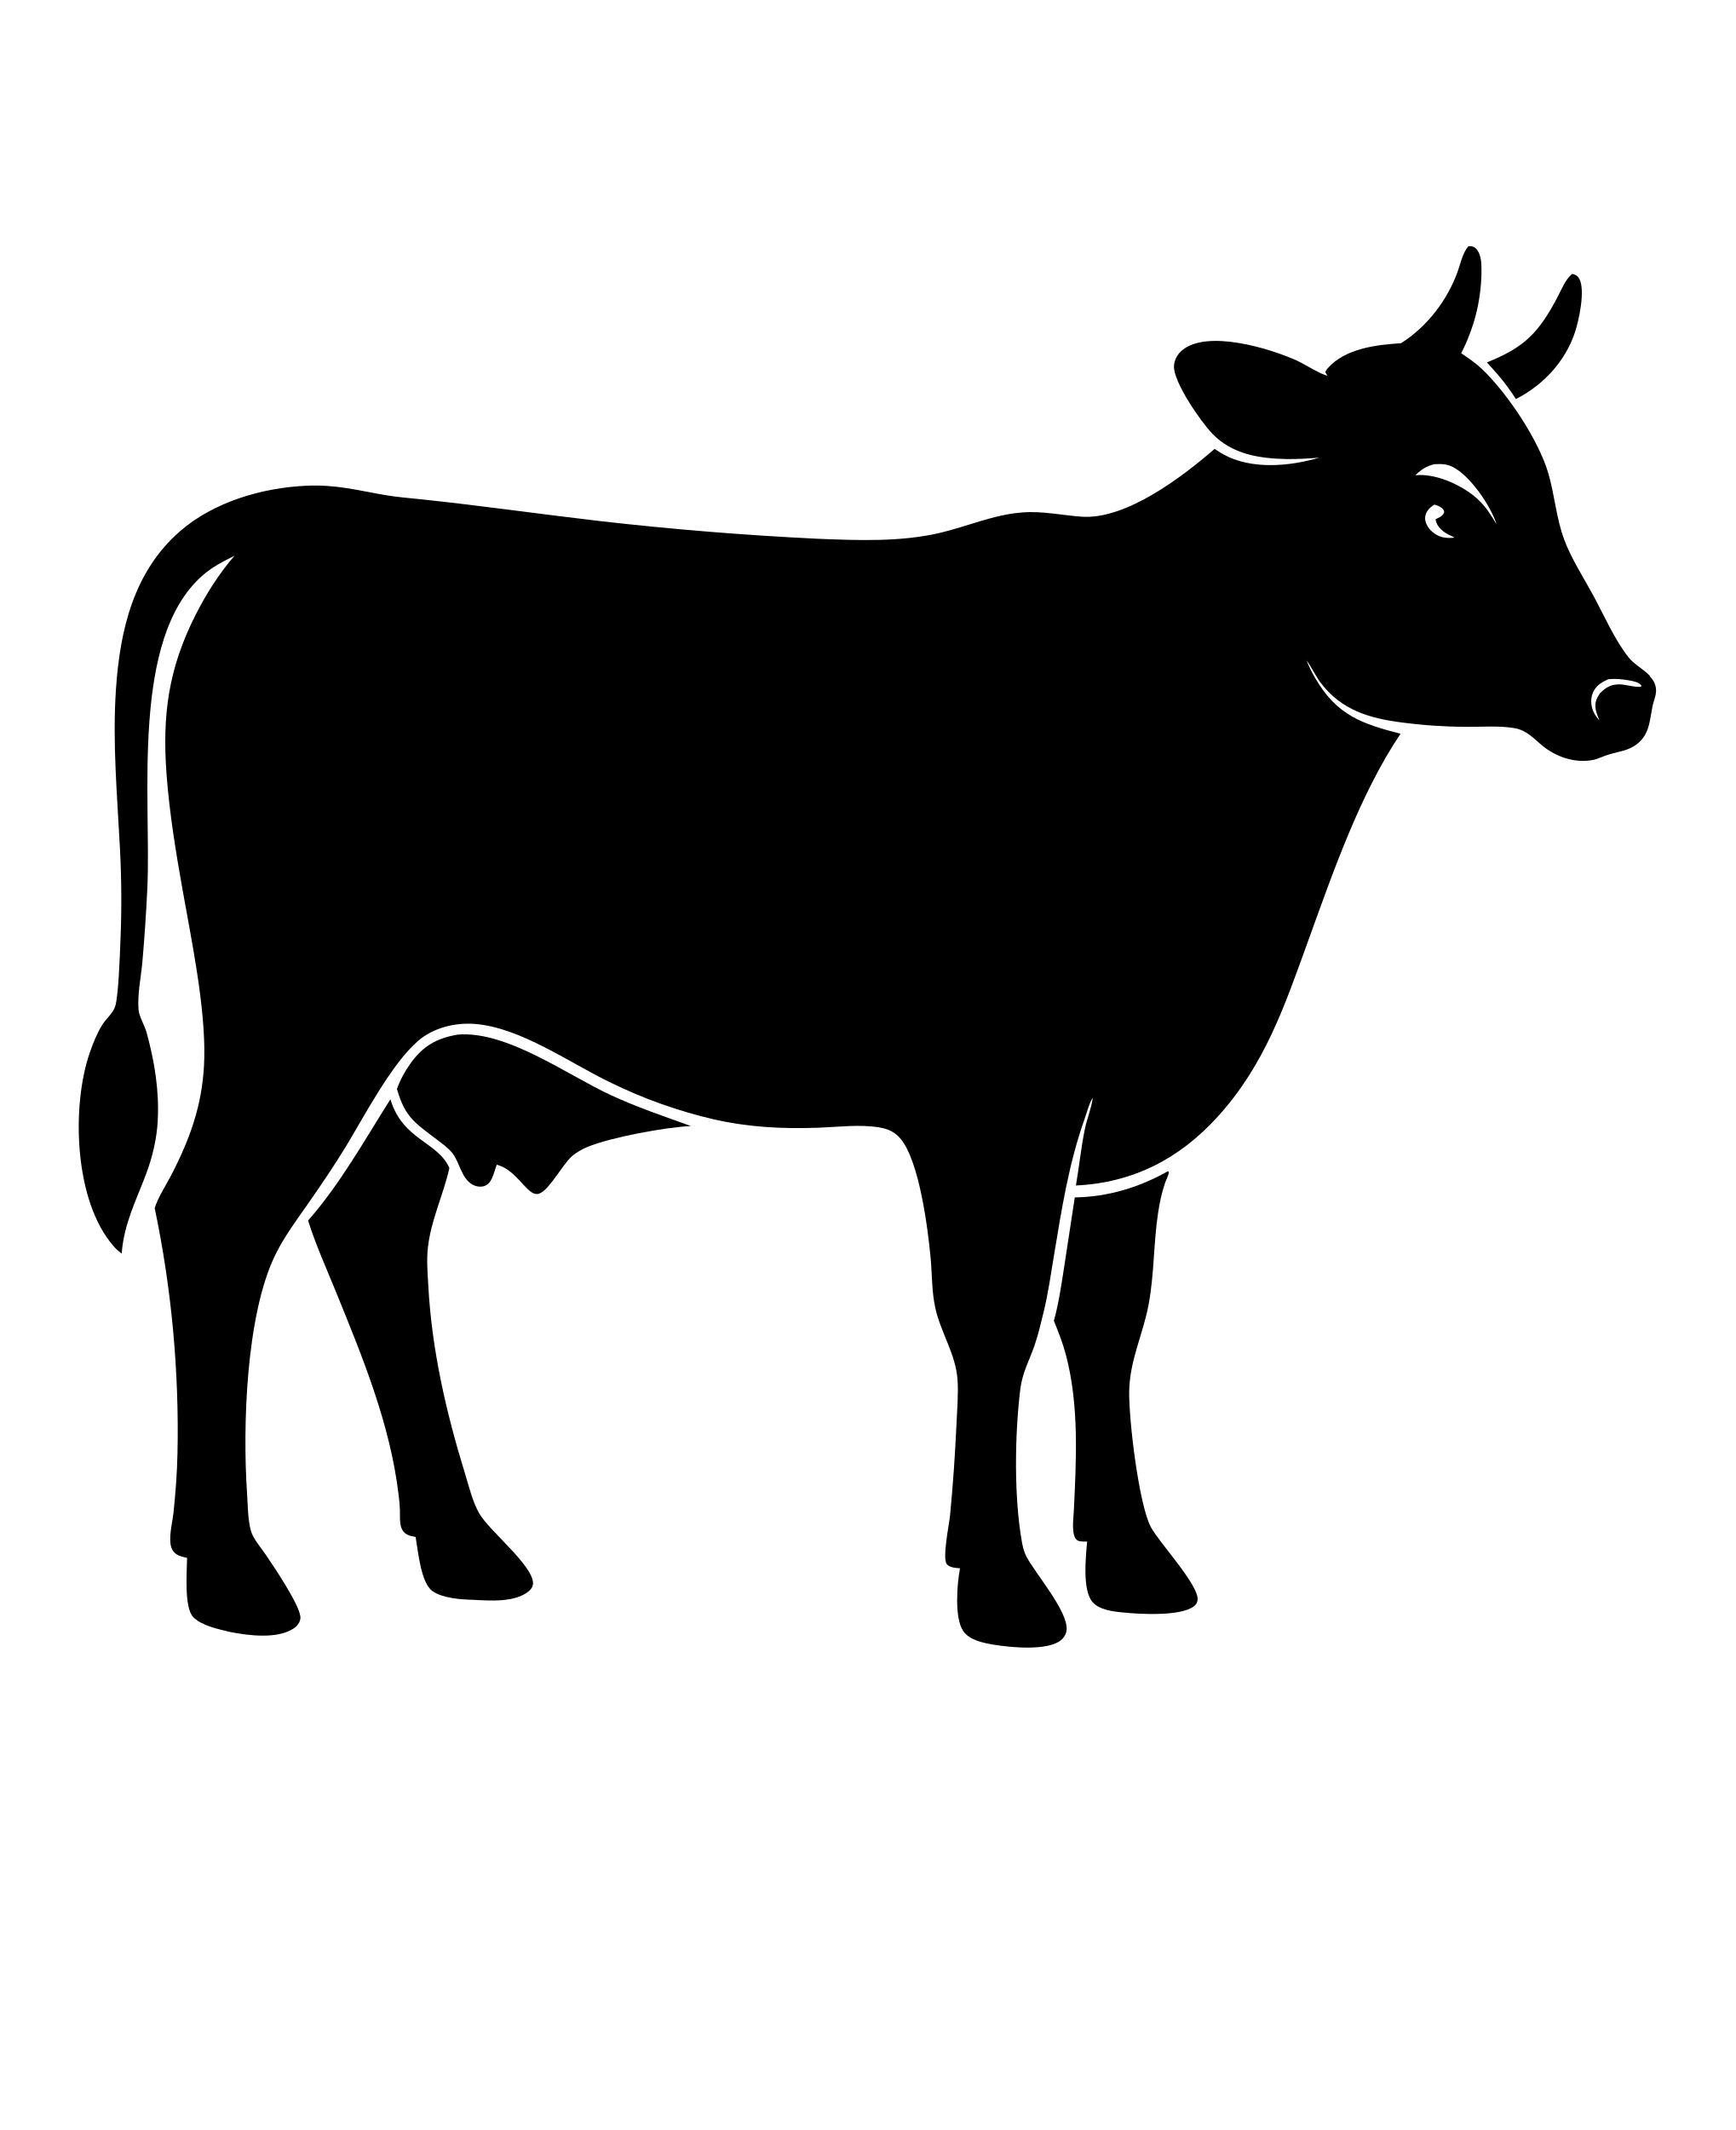
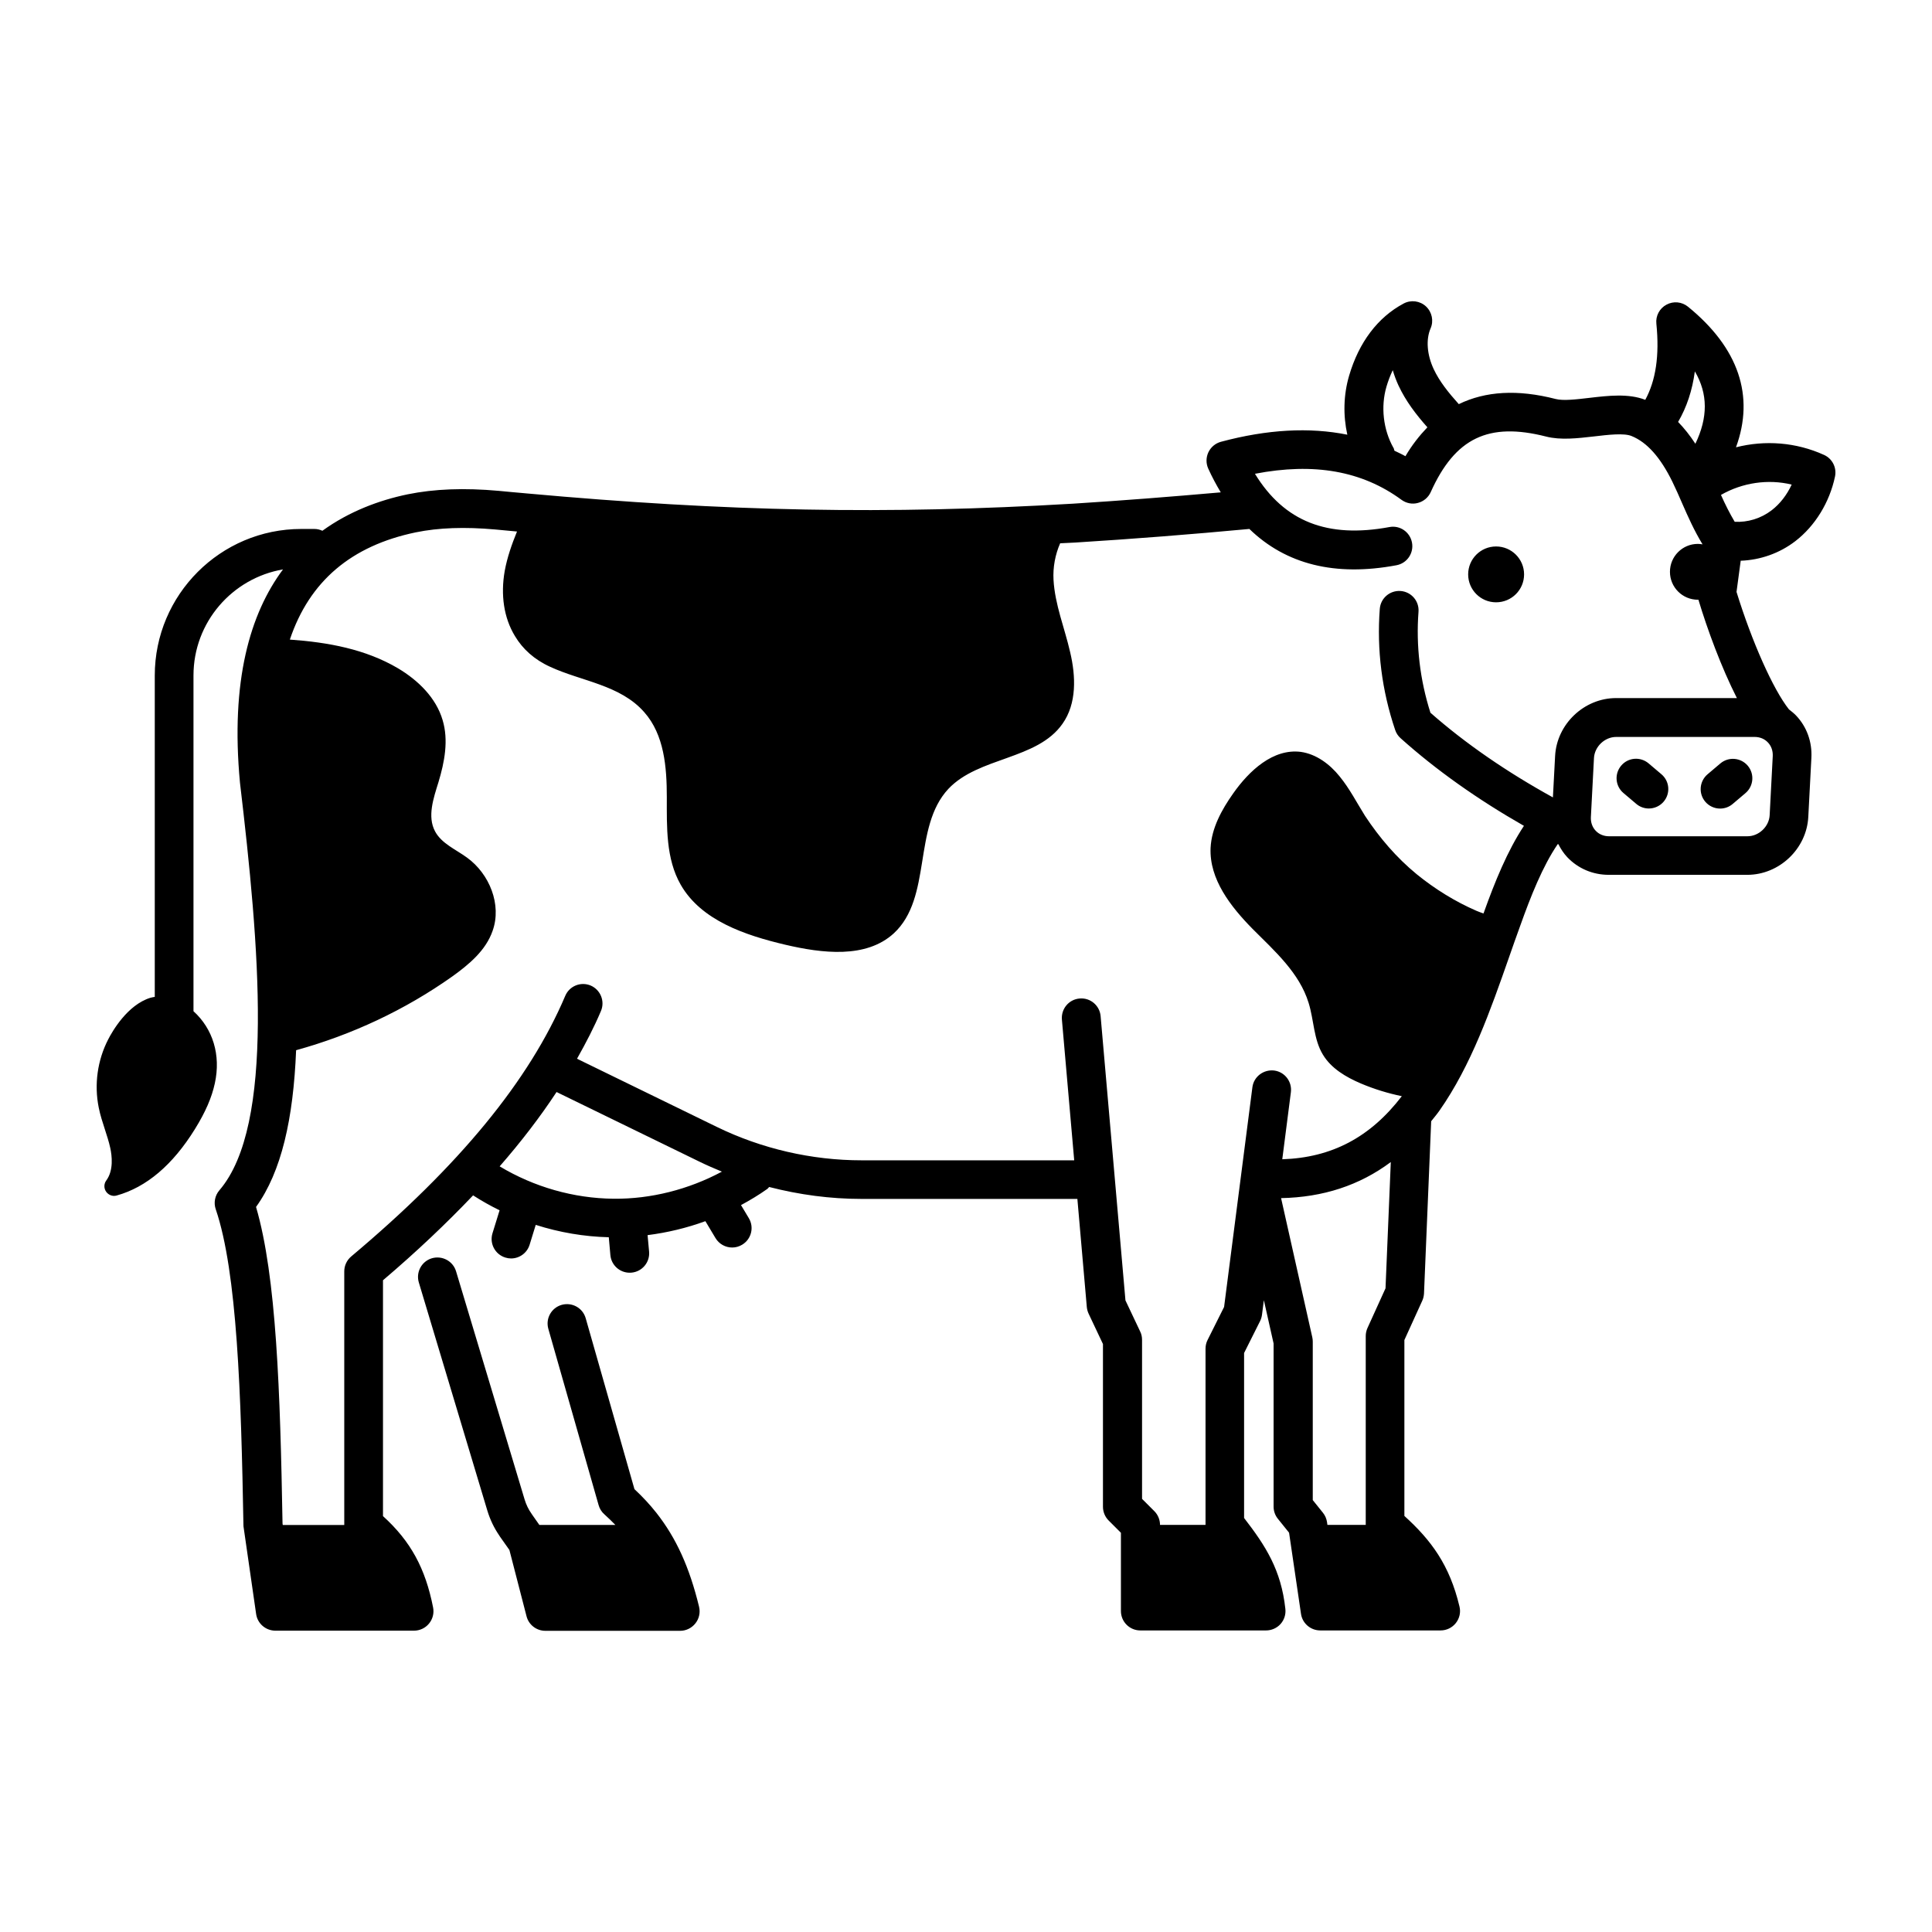
- <svg xmlns="http://www.w3.org/2000/svg" version="1.1" viewBox="-5.0 -10.0 110.0 135.0">
-   <path d="m91.102 15.289c1.73-0.875 3.133-2.387 3.746-4.242 0.25-0.758 0.648-2.617 0.285-3.348-0.078-0.152-0.176-0.25-0.34-0.305-0.059-0.02-0.078-0.023-0.133-0.031-0.426 0.355-0.648 0.941-0.902 1.426-1.203 2.293-2.102 3.227-4.5 4.18 0.457 0.504 0.922 1.008 1.32 1.562 0.176 0.25 0.359 0.5 0.523 0.762z" />
-   <path d="m22.742 62.262c0.316 0.242 0.672 0.496 0.922 0.805 0.48 0.594 0.57 1.586 1.266 2 0.223 0.133 0.523 0.188 0.77 0.105 0.238-0.078 0.387-0.27 0.484-0.488 0.133-0.277 0.195-0.578 0.309-0.867 0.023 0.004 0.039 0.012 0.062 0.02 1.148 0.34 1.723 1.648 2.356 1.828 0.141 0.039 0.262 0 0.387-0.07 0.609-0.34 1.312-1.703 1.957-2.316 0.32-0.25 0.621-0.438 0.992-0.59 1.496-0.609 4.914-1.246 6.551-1.32-1.711-0.617-3.434-1.199-5.086-1.965-2.781-1.289-6.57-4.078-9.68-3.832-1.348 0.223-2.219 0.723-3.019 1.84-0.348 0.492-0.648 1.039-0.848 1.609 0.516 1.801 1.129 2.137 2.574 3.238z" />
-   <path d="m63.344 87.652c0.16 0.066 0.402 0.051 0.574 0.051-0.086 0.973-0.316 3.086 0.348 3.844 0.422 0.484 1.285 0.59 1.891 0.648 1.051 0.113 3.711 0.266 4.539-0.395 0.133-0.105 0.203-0.223 0.223-0.391 0.113-0.926-2.445-3.641-2.969-4.637-0.758-1.449-1.395-6.805-1.367-8.57 0.031-2.012 0.887-3.633 1.238-5.551 0.352-1.891 0.305-3.863 0.594-5.773 0.094-0.637 0.23-1.273 0.438-1.891 0.039-0.113 0.258-0.586 0.242-0.68-0.004-0.031-0.031-0.055-0.047-0.078-1.832 1.031-3.797 1.629-5.914 1.664l-0.648 4.25c-0.188 1.188-0.355 2.414-0.676 3.57 0.277 0.688 0.551 1.375 0.746 2.094 0.867 3.234 0.676 6.738 0.512 10.047-0.023 0.422-0.184 1.598 0.277 1.797z" />
-   <path d="m14.531 67.359c0.484 1.539 1.156 3.016 1.762 4.508 1.688 4.144 3.434 8.367 3.973 12.848 0.039 0.312 0.074 0.633 0.086 0.949 0.023 0.531-0.105 1.285 0.445 1.59 0.164 0.09 0.324 0.113 0.504 0.148 0.016 0.004 0.031 0.004 0.047 0.012 0.16 0.91 0.324 2.883 1.062 3.426 0.602 0.445 1.836 0.547 2.578 0.555 1.059 0.059 2.668 0.184 3.543-0.551 0.148-0.125 0.254-0.285 0.258-0.484 0.031-1.121-2.777-3.336-3.402-4.43-0.438-0.762-0.672-1.77-0.93-2.606-1.184-3.848-2.086-7.793-2.305-11.824-0.043-0.781-0.113-1.594-0.031-2.375 0.176-1.758 0.992-3.391 1.367-5.102-0.758-1.684-2.953-1.75-3.738-4.348-1.656 2.606-3.176 5.359-5.223 7.688z" />
-   <path d="m99.598 32.84c-0.414-0.434-0.977-0.707-1.355-1.176-0.84-1.035-1.586-2.719-2.234-3.914-0.621-1.148-1.391-2.324-1.848-3.551-0.504-1.355-0.602-2.809-1.004-4.191-0.621-2.129-2.602-5.086-4.207-6.617-0.414-0.395-0.848-0.684-1.32-1.004 0.102-0.195 0.195-0.395 0.285-0.594 0.09-0.199 0.176-0.402 0.25-0.609 0.078-0.203 0.148-0.414 0.219-0.621 0.066-0.211 0.125-0.422 0.18-0.633 0.055-0.215 0.105-0.43 0.145-0.645 0.039-0.215 0.078-0.43 0.105-0.648 0.031-0.219 0.051-0.438 0.07-0.656 0.016-0.219 0.027-0.441 0.031-0.656 0.004-0.375 0.012-0.805-0.109-1.16-0.066-0.203-0.195-0.438-0.402-0.523-0.098-0.039-0.207-0.035-0.312-0.039-0.375 0.426-0.496 1.09-0.688 1.617-0.656 1.82-1.945 3.496-3.59 4.535-1.566 0.094-3.555 0.332-4.66 1.602-0.066 0.074-0.105 0.141-0.137 0.234 0.039 0.078 0.086 0.145 0.137 0.215-0.344-0.027-1.492-0.746-1.891-0.93-1.711-0.785-5.738-2.019-7.336-0.664-0.293 0.25-0.484 0.602-0.504 0.992-0.039 1.02 1.703 3.527 2.438 4.289 1.254 1.305 2.992 1.574 4.734 1.602 0.676 0.008 1.355-0.035 2.035-0.086-1.879 0.551-4.289 0.77-6.059-0.203-0.195-0.109-0.387-0.23-0.574-0.355-2.055 1.789-5.621 4.492-8.418 4.297-1.27-0.09-2.473-0.367-3.758-0.27-1.84 0.137-3.453 0.875-5.223 1.293-2.5 0.59-5.242 0.477-7.797 0.375-4.606-0.223-9.199-0.598-13.777-1.121-3.769-0.438-7.519-0.977-11.293-1.375-0.773-0.082-1.555-0.141-2.32-0.273-1.805-0.309-3.09-0.676-5-0.59-2.789 0.125-5.848 1.023-7.981 2.867-2.957 2.559-3.824 6.273-4.078 10.016-0.23 3.375 0.078 6.703 0.25 10.07 0.105 1.977 0.117 3.953 0.031 5.93-0.035 0.859-0.117 3.414-0.328 4.106-0.129 0.43-0.578 0.789-0.816 1.168-0.332 0.527-0.582 1.152-0.785 1.738-1.195 3.402-1.012 9.461 1.508 12.312 0.148 0.172 0.32 0.324 0.504 0.457 0.129-1.855 0.91-3.348 1.547-5.047 0.402-1.066 0.68-2.25 0.738-3.391 0.098-1.898-0.207-3.762-0.711-5.586-0.129-0.461-0.469-0.98-0.508-1.449-0.078-0.957 0.156-2.035 0.242-2.992 0.141-1.59 0.246-3.18 0.32-4.769 0.246-5.59-1.074-15.719 3.481-19.73 0.609-0.539 1.312-0.902 2.039-1.262-0.988 1.148-1.773 2.383-2.457 3.731-1.73 3.41-2.129 6.348-1.848 10.133 0.184 2.441 0.578 4.844 1.004 7.25 0.574 3.234 1.461 7.465 1.387 10.719-0.004 0.305-0.023 0.602-0.047 0.902-0.023 0.301-0.059 0.602-0.102 0.902s-0.094 0.594-0.16 0.895c-0.062 0.297-0.133 0.59-0.215 0.879-0.367 1.332-0.938 2.629-1.574 3.852-0.355 0.68-0.805 1.352-1.047 2.078 0.27 1.277 0.5 2.562 0.695 3.859 0.195 1.293 0.352 2.59 0.473 3.891s0.203 2.606 0.25 3.91c0.047 1.305 0.059 2.613 0.027 3.918-0.023 1.215-0.121 2.438-0.242 3.648-0.066 0.641-0.273 1.395-0.203 2.023 0.031 0.277 0.133 0.52 0.363 0.68 0.199 0.141 0.457 0.188 0.691 0.242-0.004 0.855-0.203 3.144 0.395 3.758 0.539 0.555 1.625 0.766 2.356 0.945 1.141 0.223 3.004 0.465 4.031-0.246 0.207-0.145 0.375-0.367 0.402-0.621 0.078-0.703-1.77-3.406-2.207-4.051-0.297-0.438-0.805-1.02-0.938-1.523-0.191-0.73-0.188-1.621-0.238-2.375-0.281-4.164-0.07-11.234 1.77-15.043 0.551-1.141 1.312-2.172 2.039-3.207 0.852-1.223 1.691-2.445 2.465-3.719 1.184-1.957 2.875-5.203 4.547-6.664 0.973-0.848 2.348-1.191 3.621-1.094 2.906 0.223 6.039 2.492 8.648 3.738 0.512 0.25 1.035 0.484 1.566 0.711 0.527 0.223 1.062 0.43 1.602 0.621 0.539 0.191 1.086 0.367 1.633 0.531 0.551 0.16 1.102 0.305 1.66 0.438 2.242 0.512 4.391 0.621 6.684 0.539 1.246-0.047 2.59-0.223 3.824-0.023 0.559 0.09 1.004 0.281 1.371 0.723 1.199 1.434 1.738 5.723 1.91 7.602 0.094 1.055 0.066 2.098 0.297 3.141 0.344 1.539 1.293 2.926 1.402 4.504 0.066 0.949-0.023 1.93-0.066 2.879-0.086 1.922-0.223 3.84-0.406 5.758-0.059 0.582-0.508 2.715-0.199 3.082 0.195 0.23 0.555 0.23 0.832 0.258-0.188 0.957-0.367 3.137 0.199 3.969 0.398 0.594 1.293 0.766 1.953 0.875 1.055 0.176 3.336 0.395 4.207-0.258 0.219-0.164 0.375-0.41 0.398-0.684 0.102-1.188-2.016-3.602-2.559-4.668-0.141-0.277-0.219-0.586-0.273-0.891-0.512-2.867-0.457-6.785-0.105-9.691 0.125-1.031 0.559-1.797 0.895-2.754 0.238-0.68 0.41-1.426 0.582-2.129 0.289-1.176 0.457-2.387 0.656-3.582 0.488-2.934 0.938-5.832 1.938-8.652 0.145-0.406 0.293-1.012 0.527-1.367-0.09 0.691-0.375 1.344-0.512 2.027-0.238 1.18-0.355 2.359-0.559 3.543 3.617-0.172 6.559-1.688 8.98-4.352 3.019-3.324 4.262-7.066 5.766-11.219 1.574-4.344 3.254-9.215 5.832-13.062-2.465-0.629-4.023-1.18-5.375-3.469-0.223-0.375-0.418-0.77-0.586-1.176 0.336 0.434 0.559 0.961 0.895 1.41 1.316 1.742 3.109 2.266 5.195 2.527 1.34 0.176 2.688 0.266 4.039 0.27 0.992 0.012 2.086-0.086 3.066 0.086 0.793 0.137 1.23 0.688 1.828 1.164 0.859 0.68 2.019 1.059 3.113 0.855 0.352-0.066 0.676-0.246 1.02-0.348 0.641-0.195 1.246-0.234 1.801-0.668 0.828-0.656 0.789-1.527 0.992-2.449 0.059-0.277 0.188-0.559 0.207-0.84 0.031-0.402-0.121-0.719-0.395-1.004zm-13.098-8.777c-0.395-0.086-0.777-0.348-0.992-0.695-0.125-0.203-0.203-0.457-0.145-0.691 0.078-0.316 0.297-0.527 0.562-0.695 0.191 0.047 0.457 0.148 0.574 0.32 0.039 0.059 0.066 0.117 0.043 0.188-0.062 0.215-0.355 0.328-0.539 0.422 0.016 0.074 0.031 0.145 0.059 0.215 0.145 0.375 0.516 0.648 0.875 0.809 0.078 0.035 0.141 0.059 0.215 0.113 0.012 0.012 0.027 0.023 0.039 0.031-0.23 0.023-0.469 0.027-0.695-0.023zm2.797-1.734c-0.266-0.34-0.531-0.641-0.867-0.906-0.938-0.75-2.484-1.434-3.707-1.301 0.379-0.371 0.703-0.578 1.219-0.703 0.449-0.016 0.762-0.023 1.176 0.188 1.09 0.559 2.383 2.453 2.754 3.617-0.184-0.305-0.375-0.602-0.578-0.895zm9.727 11.195c-0.32 0.059-0.957-0.141-1.34-0.148-0.512-0.008-0.855 0.164-1.211 0.523l-0.051 0.051c-0.07 0.109-0.141 0.223-0.195 0.34-0.211 0.484-0.012 0.902 0.156 1.359-0.148-0.168-0.285-0.348-0.375-0.559-0.16-0.387-0.191-0.809-0.023-1.195 0.191-0.445 0.562-0.668 0.984-0.848 0.441-0.043 0.871-0.004 1.309 0.078 0.266 0.051 0.617 0.098 0.777 0.332l-0.023 0.066z" />
+ <svg xmlns="http://www.w3.org/2000/svg" fill="currentColor" width="1200pt" height="1200pt" version="1.1" viewBox="0 0 1200 1200">
+   <path d="m1081.3 348.28c12.047-0.469 24-4.594 33.844-12.188 12.281-9.469 21.234-24.094 24.609-40.078 1.172-5.531-1.641-11.109-6.797-13.453-17.344-7.875-36.609-9.328-54.703-4.734 11.672-31.875 1.688-61.688-29.812-87.328-3.797-3.094-9.047-3.609-13.359-1.266-4.312 2.297-6.797 6.984-6.281 11.812 2.016 19.969-0.422 35.391-6.891 47.297-10.359-4.031-22.734-2.625-34.734-1.219-7.969 0.938-16.219 1.922-20.906 0.703-23.672-6.094-43.594-4.875-60.188 3.188-6.281-6.984-12-14.062-15.609-21.797-4.172-8.953-4.875-18.375-1.922-25.219 2.062-4.688 0.891-10.172-2.859-13.688-3.75-3.469-9.328-4.219-13.875-1.781-16.078 8.578-27.75 24.047-33.844 44.766-3.516 11.953-3.797 24.656-1.125 36.703-23.484-4.734-49.688-3.328-78.516 4.406-3.422 0.938-6.234 3.281-7.781 6.516-1.5 3.188-1.547 6.891-0.094 10.125 2.391 5.297 5.016 10.125 7.781 14.766-30.938 2.719-61.266 5.109-91.781 7.031-116.06 6.844-214.4 4.969-339.42-6.375l-1.5-0.141c-5.109-0.469-10.359-0.891-15.797-1.453-21.469-1.922-39.938-1.219-56.531 2.156-17.812 3.703-36.375 10.641-52.969 22.641-1.547-0.703-3.188-1.125-4.969-1.125h-8.156c-50.156 0-90.984 40.828-90.984 91.031v199.6c-0.891 0.188-1.828 0.281-2.719 0.562-14.297 4.406-23.719 20.953-26.25 25.922-6.656 12.938-8.719 27.938-5.859 42.188 0.938 4.781 2.438 9.281 3.844 13.641 1.219 3.797 2.484 7.594 3.328 11.484 1.078 4.875 2.156 13.969-2.438 20.203-1.547 2.062-1.594 4.875-0.141 6.984 1.172 1.641 3 2.625 4.969 2.625 0.516 0 1.078-0.094 1.594-0.234 18.469-5.109 34.828-18.984 48.609-41.25 6.516-10.5 10.453-19.547 12.375-28.453 3.844-17.625-1.266-33.891-13.266-44.766v-208.55c0-33.047 24.094-60.469 55.594-65.859-20.438 27.422-32.672 69.188-26.719 132.47 12 101.34 21.891 212.81-12.797 253.18-2.766 3.234-3.656 7.734-2.25 11.766 13.312 39.047 15.75 115.12 17.203 196.26 0 0.516 0.047 1.031 0.141 1.5l7.734 53.625c0.844 5.953 5.953 10.359 11.953 10.359h86.109c3.609 0 7.031-1.594 9.328-4.406 2.297-2.766 3.234-6.469 2.531-9.984-4.781-24.328-13.922-41.156-31.125-56.766v-146.48c20.953-17.812 39.422-35.344 55.969-52.734 5.297 3.422 10.828 6.516 16.453 9.281l-4.406 14.25c-1.969 6.375 1.594 13.125 7.969 15.094 1.172 0.375 2.391 0.562 3.562 0.562 5.156 0 9.938-3.328 11.531-8.531l3.797-12.328c14.672 4.688 30 7.312 45.375 7.688l0.984 11.062c0.562 6.281 5.812 10.969 12 10.969 0.375 0 0.75 0 1.125-0.047 6.656-0.609 11.531-6.469 10.922-13.125l-0.938-10.172c12.234-1.547 24.328-4.453 35.906-8.672l6.281 10.5c2.25 3.75 6.234 5.859 10.359 5.859 2.109 0 4.266-0.562 6.188-1.734 5.719-3.422 7.594-10.828 4.125-16.547l-4.828-8.062c5.625-3.047 11.109-6.328 16.312-10.031 0.469-0.328 0.75-0.844 1.172-1.219 18.703 4.828 38.016 7.406 57.281 7.406h134.16l5.859 67.172c0.141 1.406 0.516 2.812 1.125 4.125l8.906 18.844v101.06c0 3.188 1.266 6.281 3.516 8.531l7.641 7.641v48.609c0 6.656 5.391 12.047 12.047 12.047h78.094c3.422 0 6.703-1.453 9-3.984 2.297-2.578 3.375-5.953 3-9.375-2.625-24.234-12.234-39.141-25.641-56.484v-102.47l9.938-19.828c0.609-1.219 0.984-2.531 1.172-3.844l1.172-9.141 6.047 26.906v101.34c0 2.766 0.938 5.391 2.672 7.547l6.938 8.625 7.406 50.391c0.844 5.906 5.953 10.312 11.953 10.312h74.766c3.703 0 7.172-1.688 9.469-4.594s3.141-6.703 2.25-10.266c-6.141-25.875-17.672-41.25-34.219-56.25v-109.27l11.109-24.422c0.656-1.406 0.984-2.953 1.078-4.5l4.453-106.97c1.734-2.203 3.516-4.266 5.156-6.609 19.688-28.078 31.688-62.344 43.312-95.531 2.297-6.562 4.547-13.031 6.891-19.406 6.281-17.625 13.875-36.984 23.297-50.625 0.141 0.047 0.281 0.094 0.375 0.141 1.5 2.906 3.234 5.625 5.531 8.062 6.703 7.031 15.844 10.922 25.734 10.922h86.062c19.828 0 36.844-16.125 37.875-35.953l1.922-36.75c0.516-9.891-2.859-19.266-9.562-26.297-1.359-1.406-2.859-2.578-4.359-3.75-9.844-12.422-23.016-42-32.578-72.984l2.625-19.547zm31.547-47.297c-2.953 6.375-7.219 11.953-12.422 15.938-6.703 5.156-14.906 7.594-22.969 7.172-3.094-5.203-5.906-10.781-8.531-16.688 13.312-7.641 29.25-9.984 43.922-6.422zm-60.141-70.312c8.203 13.969 8.156 28.641 0.328 44.953-3.375-5.156-6.938-9.656-10.734-13.547 5.344-9.141 8.812-19.547 10.406-31.406zm-187.22 47.484c-6.375-11.344-7.969-25.594-4.312-38.062 0.938-3.141 2.203-6.656 3.891-10.172 0.938 3.188 2.109 6.375 3.562 9.516 4.594 9.844 10.969 18.094 17.953 25.969-4.922 5.156-9.562 10.969-13.641 17.953-2.203-1.266-4.547-2.297-6.844-3.422-0.234-0.609-0.234-1.219-0.562-1.781zm-484.36 466.4c-24.844-0.234-49.5-7.312-70.781-20.109 13.5-15.469 25.266-30.844 35.344-46.172l88.969 43.359c4.5 2.203 9.094 4.172 13.734 6.094-20.625 11.062-44.109 17.062-67.266 16.828zm414.52-0.375c26.156-0.516 48.797-7.922 68.203-22.406l-3.281 78.422-11.203 24.656c-0.703 1.547-1.078 3.281-1.078 4.969v117.33h-23.812l-0.234-1.734c-0.328-2.109-1.172-4.125-2.531-5.812l-6.328-7.875v-98.438c0-0.891-0.094-1.781-0.281-2.625l-19.406-86.531zm303.52-237.84c-0.375 7.078-6.703 13.078-13.781 13.078h-86.062c-3.188 0-6.141-1.219-8.203-3.422-2.109-2.203-3.141-5.203-3-8.391l1.922-36.75c0.375-7.125 6.703-13.125 13.781-13.125h86.062c3.234 0 6.141 1.219 8.203 3.422 2.109 2.203 3.141 5.203 3 8.438zm-20.391-72.75h-75c-19.828 0-36.844 16.125-37.875 36l-1.359 25.688c-28.547-15.75-54.188-33.328-76.078-52.594-6.516-20.531-9-41.625-7.406-62.672 0.516-6.656-4.453-12.422-11.109-12.938-6.656-0.469-12.422 4.453-12.938 11.109-1.922 25.359 1.266 50.672 9.562 75.234 0.656 1.969 1.828 3.75 3.375 5.109 22.172 19.875 47.953 38.062 76.594 54.422-10.266 15.516-18.094 34.828-24.938 53.953-0.047 0.141-0.094 0.328-0.188 0.469-1.453-0.516-2.953-1.031-4.359-1.641-13.266-5.766-25.828-13.547-37.125-22.734-12.562-10.312-23.109-22.641-32.109-36.281-5.156-8.25-9.609-16.969-15.75-24.469-6.141-7.641-14.531-13.875-24.094-15.234-17.203-2.203-32.109 11.672-42.047 25.828-7.125 10.078-13.406 21.516-14.016 33.797-0.844 19.453 12.422 36.422 26.062 50.297 13.781 13.781 29.156 27.422 34.828 45.984 3.328 10.688 3.094 22.641 8.859 32.109 5.156 8.625 14.391 14.016 23.625 17.953 8.203 3.469 16.734 6.094 25.406 7.875-19.547 25.5-43.5 38.203-74.25 39.188l5.344-41.625c0.844-6.609-3.797-12.656-10.406-13.5-6.562-0.75-12.656 3.797-13.5 10.406l-17.578 136.45-10.266 20.531c-0.844 1.688-1.266 3.516-1.266 5.391v109.45h-28.266c0-3.188-1.266-6.281-3.516-8.531l-7.641-7.641v-98.812c0-1.781-0.375-3.562-1.172-5.156l-9.141-19.312-15.422-176.53c-0.562-6.656-6.422-11.578-13.078-10.969-6.656 0.562-11.531 6.422-10.969 13.078l7.641 87.422h-132.05c-30.938 0-62.062-7.172-89.859-20.719l-86.906-42.375c5.578-9.891 10.688-19.734 14.859-29.625 2.625-6.141-0.281-13.219-6.375-15.844-6.141-2.578-13.219 0.281-15.797 6.422-22.312 52.547-65.766 105.47-132.94 161.86-2.719 2.297-4.312 5.672-4.312 9.234v157.55h-38.203l-0.141-0.984c-1.453-81.891-3.797-153.42-16.453-196.55 15.797-21.938 23.156-54.656 24.891-97.359 34.641-9.562 67.594-24.984 96.984-45.797 10.453-7.5 20.906-16.219 25.078-28.406 5.766-16.219-1.969-35.297-15.844-45.375-7.031-5.156-15.844-8.719-19.922-16.359-4.922-9.234-0.984-20.531 2.109-30.516 3.797-12.562 6.375-26.062 2.578-38.625-4.078-13.875-15.234-24.703-27.656-32.109-20.25-11.953-43.5-16.172-67.219-17.859 12.188-36.234 38.109-58.266 78.234-66.609 14.203-2.906 30.422-3.469 49.312-1.781 4.594 0.469 9.094 0.844 13.547 1.266-3.234 7.922-6.094 16.031-7.641 24.516-2.578 14.766-0.609 29.016 6.375 40.453 4.781 8.016 12.047 14.625 21.891 19.078 19.453 9 43.547 11.203 58.406 28.172 12.422 14.016 14.016 34.172 14.016 52.781 0 18.562-0.609 38.25 8.625 54.375 12.656 22.125 39.844 31.359 64.922 37.266 23.016 5.391 50.156 8.719 67.406-7.031 24.094-22.266 11.578-65.812 33.938-89.766 18.797-19.922 55.078-17.953 70.828-40.359 9-12.656 8.344-29.625 4.781-44.625-3.422-15-9.469-29.531-10.312-44.906-0.422-7.688 1.031-15.609 4.125-22.641 3.188-0.188 6.281-0.281 9.516-0.469 35.906-2.25 71.297-5.016 108-8.438 22.734 22.031 53.297 29.672 91.359 22.547 6.562-1.219 10.875-7.5 9.656-14.062s-7.5-10.922-14.062-9.656c-38.438 7.125-65.297-3.375-83.484-33.094 36.703-7.078 66.562-1.781 91.031 16.172 2.953 2.156 6.703 2.906 10.219 1.922 3.516-0.938 6.422-3.375 7.922-6.703 15.141-33.656 35.906-43.641 71.719-34.5 9 2.297 19.5 1.078 29.719-0.094 8.719-1.031 18.656-2.203 23.344-0.234 9.562 3.891 17.859 13.172 25.312 28.359 2.156 4.406 4.125 8.906 6.094 13.453 3.703 8.484 7.594 17.156 12.656 25.453-0.938-0.141-1.922-0.281-2.906-0.281-9.609 0-17.344 7.781-17.344 17.344 0 9.609 7.781 17.344 17.344 17.344 0.094 0 0.234-0.047 0.328-0.047 5.578 18.562 14.25 42.094 23.906 61.125zm-132.14-76.828c0 9.609-7.781 17.344-17.391 17.344-9.609 0-17.344-7.781-17.344-17.344 0-9.609 7.781-17.344 17.344-17.344 9.609 0 17.391 7.781 17.391 17.344zm-512.44 641.21c0.891 3.609 0.047 7.406-2.25 10.312-2.297 2.906-5.766 4.641-9.469 4.641h-83.766c-5.484 0-10.312-3.703-11.672-9.047l-10.641-41.156-5.859-8.297c-0.188-0.281-0.422-0.609-0.562-0.891-3.141-4.594-5.578-9.703-7.266-15.234l-42.562-141.71c-1.922-6.375 1.688-13.125 8.062-15.047 6.375-1.875 13.125 1.688 15.047 8.062l42.562 141.66c0.984 3.281 2.438 6.281 4.312 8.906l0.562 0.844 4.312 6.141h47.203c-2.156-2.203-4.406-4.406-6.844-6.609-1.734-1.5-2.953-3.516-3.562-5.719l-31.219-109.45c-1.828-6.422 1.875-13.078 8.297-14.906 6.422-1.781 13.078 1.875 14.906 8.297l30.281 106.17c5.062 4.734 9.562 9.562 13.641 14.719 12.328 15.703 20.484 33.656 26.484 58.266zm597.74-517.08c5.109 4.312 5.719 11.906 1.406 17.016-2.391 2.812-5.812 4.266-9.234 4.266-2.766 0-5.531-0.938-7.781-2.859l-7.969-6.75c-5.109-4.312-5.719-11.906-1.406-17.016s11.906-5.719 17.016-1.406zm53.625-5.297c4.312 5.109 3.656 12.703-1.406 17.016l-7.969 6.75c-2.25 1.922-5.016 2.859-7.781 2.859-3.422 0-6.844-1.453-9.234-4.266-4.312-5.109-3.656-12.703 1.406-17.016l7.969-6.75c5.109-4.312 12.703-3.656 17.016 1.406z" />
</svg>
